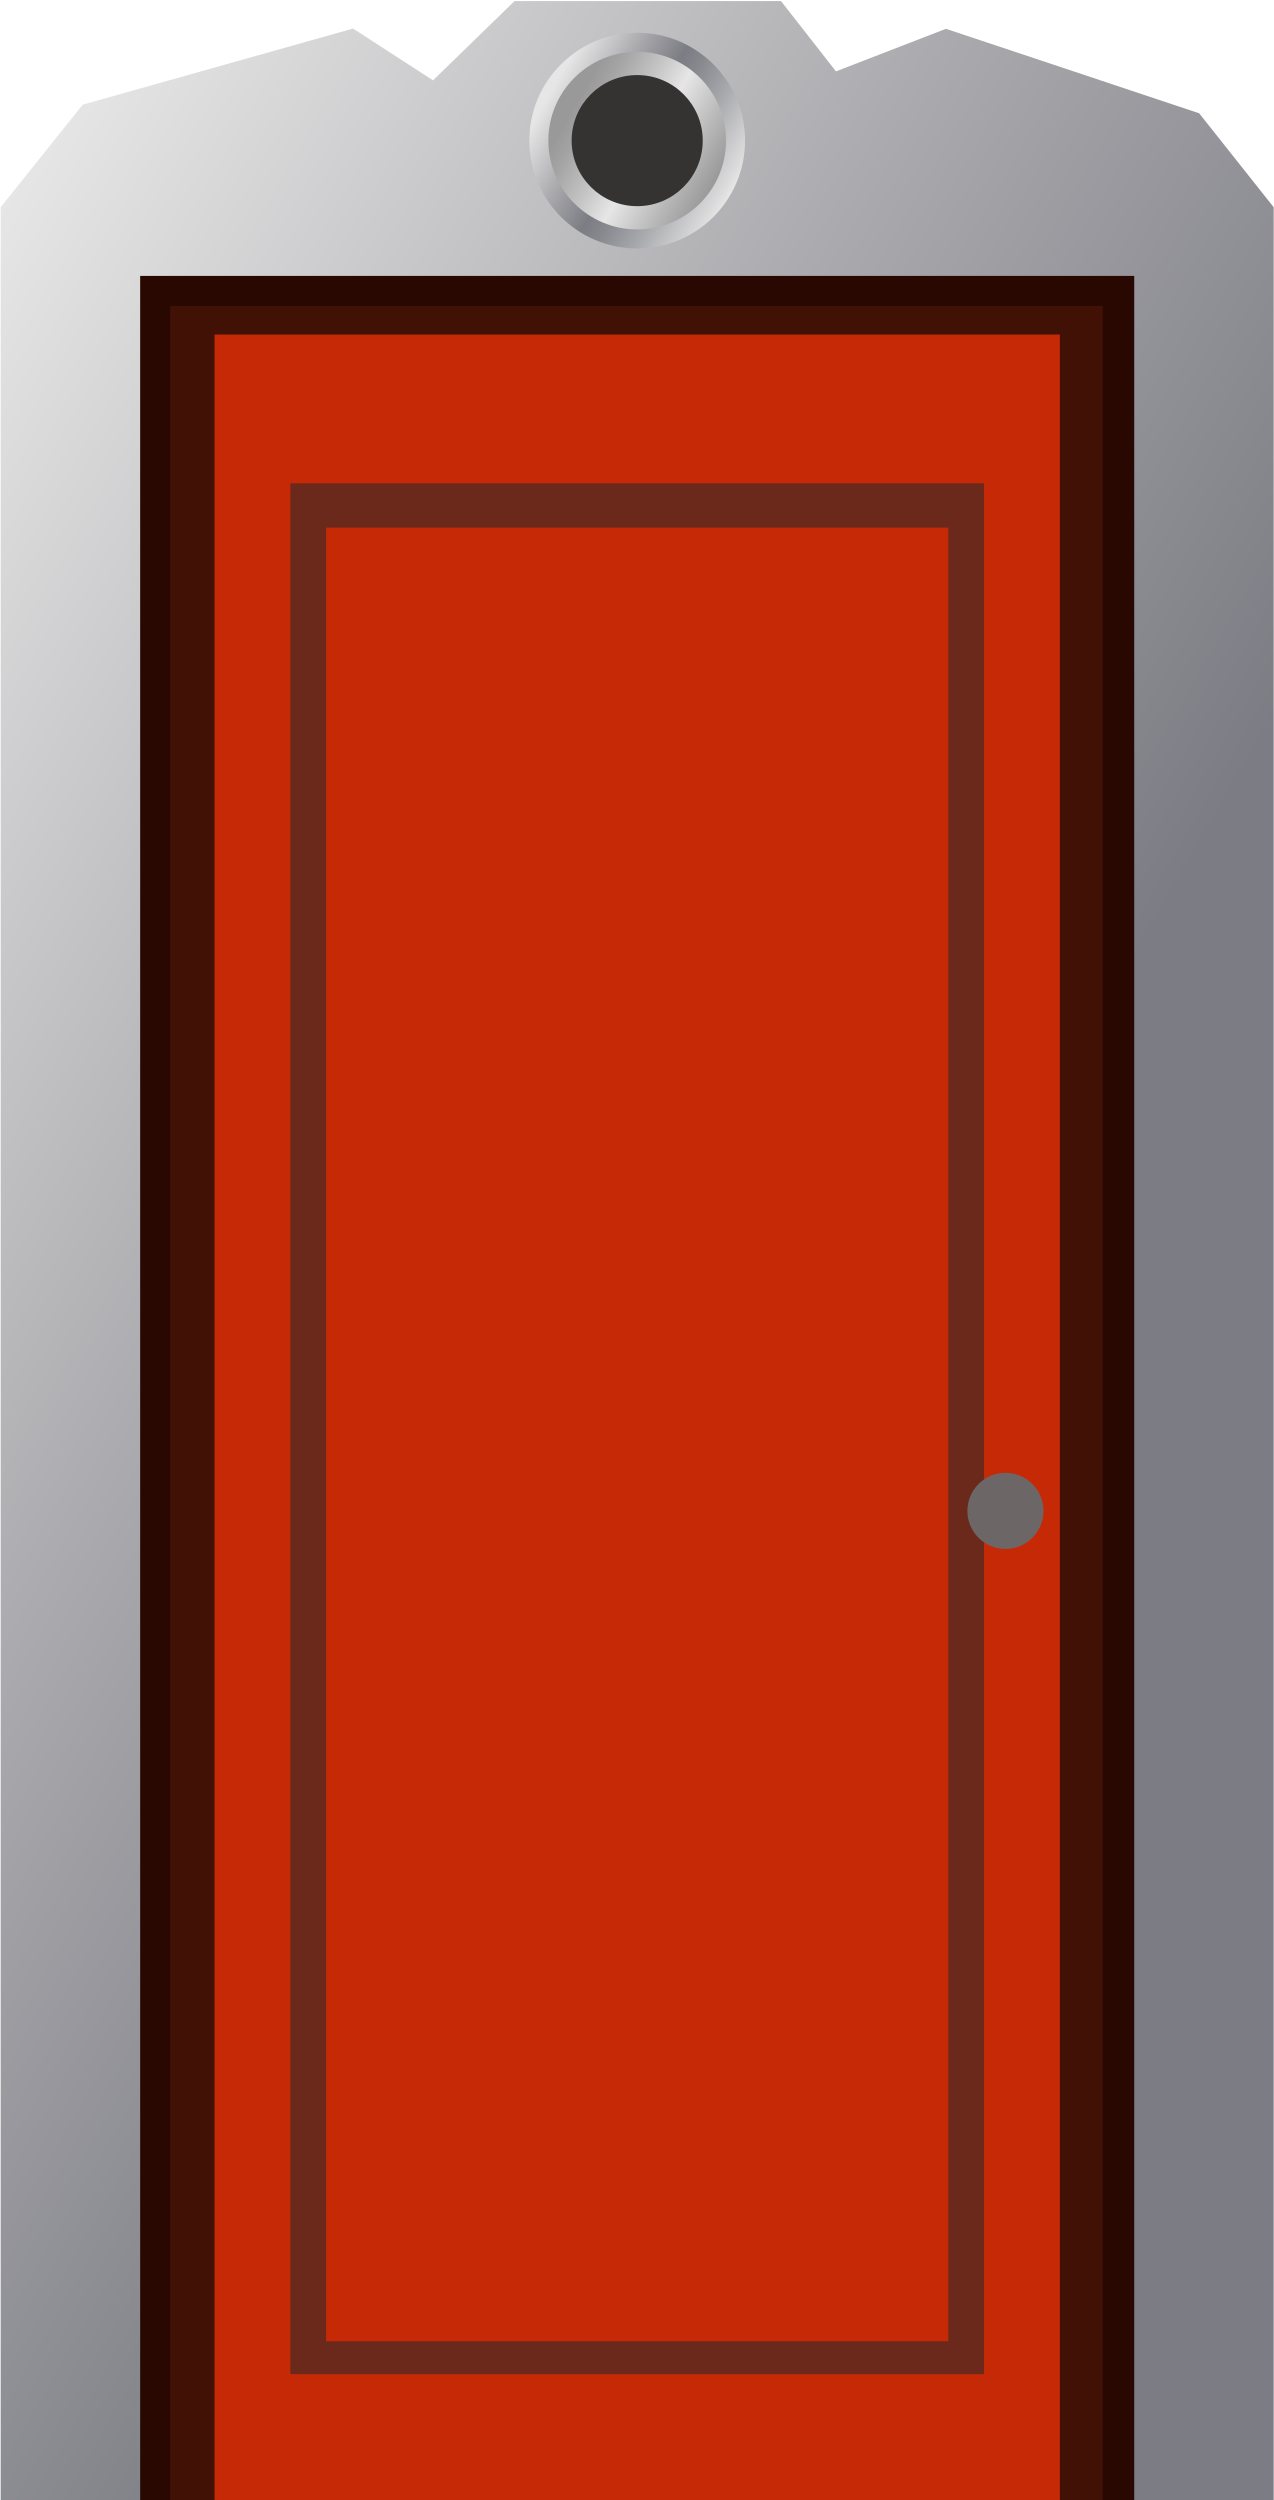
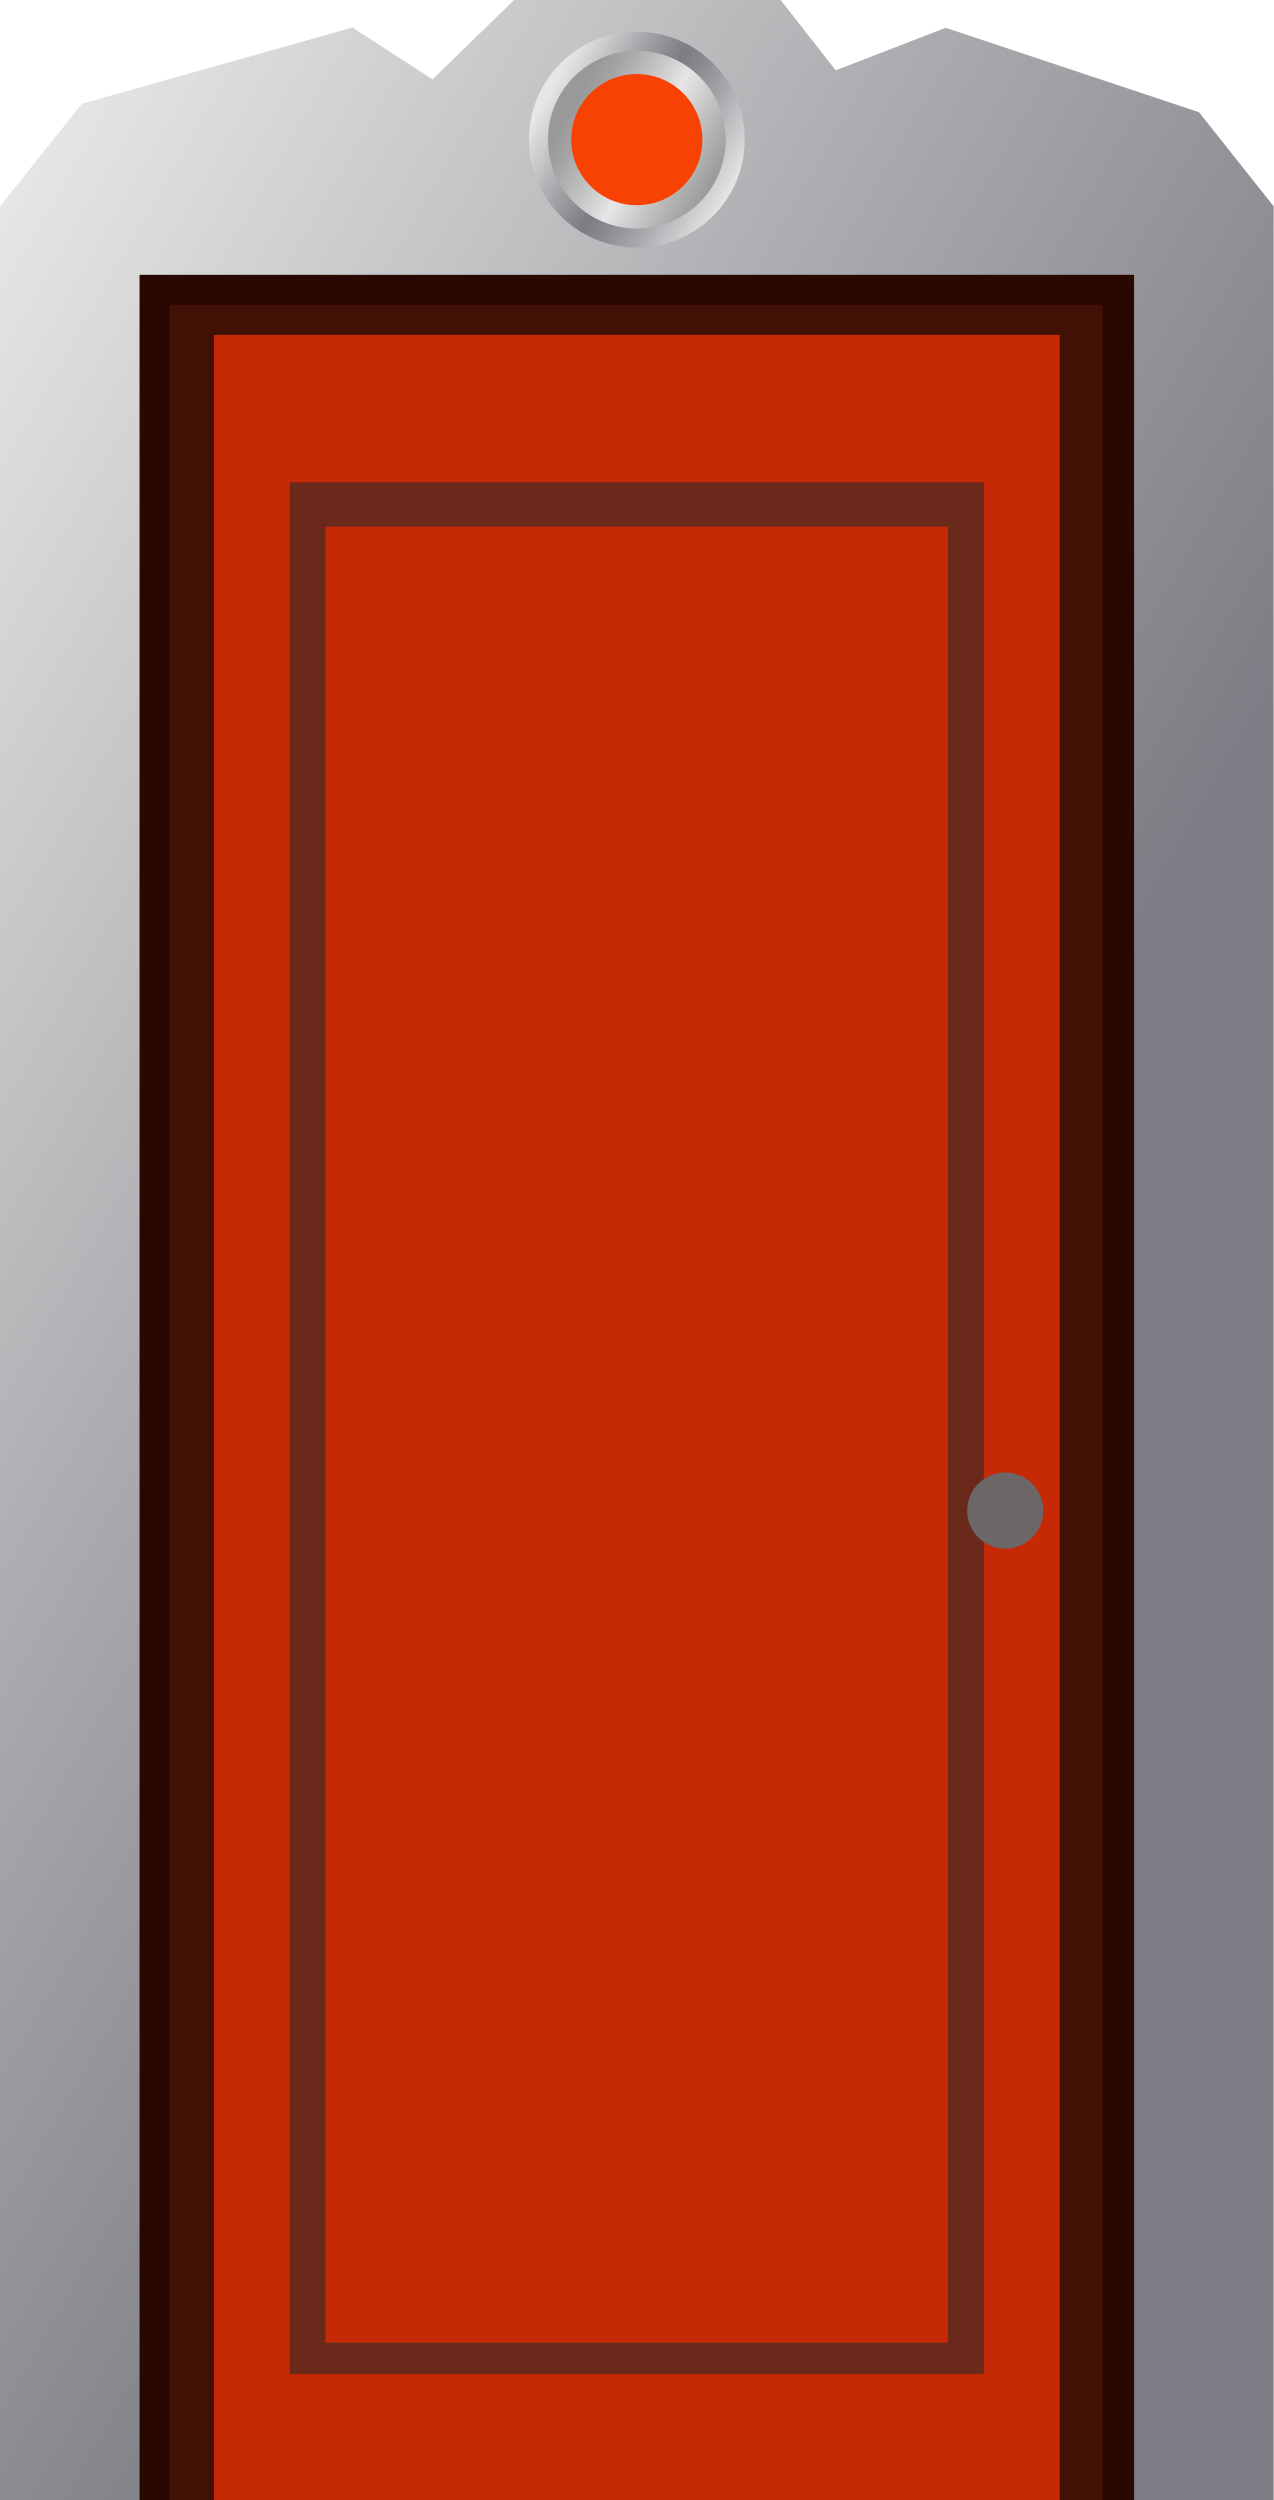
- <svg xmlns="http://www.w3.org/2000/svg" version="1.1" id="Layer_1" x="0px" y="0px" width="890.507px" height="1747.902px" viewBox="0 0 890.507 1747.902" enable-background="new 0 0 890.507 1747.902" xml:space="preserve">
-   <linearGradient id="SVGID_1_" gradientUnits="userSpaceOnUse" x1="-227.699" y1="540.106" x2="1134.105" y2="1326.343">
+ <svg xmlns="http://www.w3.org/2000/svg" version="1.1" id="Layer_1" x="0px" y="0px" width="890.027px" height="1747.044px" viewBox="0 0 890.027 1747.044" enable-background="new 0 0 890.027 1747.044" xml:space="preserve">
+   <linearGradient id="SVGID_1_" gradientUnits="userSpaceOnUse" x1="-228.179" y1="539.367" x2="1133.625" y2="1325.605">
    <stop offset="0" style="stop-color:#E6E6E6" />
    <stop offset="0.4" style="stop-color:#9D9DA2" />
    <stop offset="0.605" style="stop-color:#7C7D84" />
  </linearGradient>
-   <polygon fill="url(#SVGID_1_)" points="890.507,1748.268 0.479,1748.268 0.479,144.888 57.77,73.183 246.826,19.959 302.73,56.181   359.743,0.738 546.028,0.738 584.468,49.897 661.347,20.144 838.392,79.189 890.507,144.888 " />
-   <linearGradient id="SVGID_2_" gradientUnits="userSpaceOnUse" x1="380.184" y1="60.61" x2="510.803" y2="136.023">
+   <polygon fill="url(#SVGID_1_)" points="890.027,1747.529 0,1747.529 0,144.149 57.29,72.444 246.347,19.221 302.251,55.442   359.264,0 545.548,0 583.988,49.159 660.868,19.405 837.912,78.451 890.027,144.149 " />
+   <linearGradient id="SVGID_2_" gradientUnits="userSpaceOnUse" x1="379.704" y1="59.872" x2="510.323" y2="135.285">
    <stop offset="0.04" style="stop-color:#E6E6E6" />
    <stop offset="0.334" style="stop-color:#9D9DA2" />
    <stop offset="0.485" style="stop-color:#7C7D84" />
    <stop offset="0.576" style="stop-color:#88898F" />
    <stop offset="0.742" style="stop-color:#A8A9AD" />
    <stop offset="0.961" style="stop-color:#DCDCDD" />
    <stop offset="1" style="stop-color:#E6E6E6" />
  </linearGradient>
-   <circle fill="url(#SVGID_2_)" cx="445.493" cy="98.316" r="75.401" />
-   <linearGradient id="SVGID_3_" gradientUnits="userSpaceOnUse" x1="391.708" y1="67.264" x2="499.278" y2="129.369">
+   <circle fill="url(#SVGID_2_)" cx="445.014" cy="97.578" r="75.401" />
+   <linearGradient id="SVGID_3_" gradientUnits="userSpaceOnUse" x1="391.229" y1="66.525" x2="498.798" y2="128.631">
    <stop offset="0.095" style="stop-color:#999999" />
    <stop offset="0.202" style="stop-color:#A5A5A5" />
    <stop offset="0.397" style="stop-color:#C5C5C5" />
    <stop offset="0.565" style="stop-color:#E6E6E6" />
    <stop offset="0.803" style="stop-color:#BABABA" />
    <stop offset="1" style="stop-color:#999999" />
  </linearGradient>
-   <circle fill="url(#SVGID_3_)" cx="445.493" cy="98.316" r="62.095" />
-   <circle fill="#353232" cx="445.493" cy="98.316" r="45.832" />
-   <rect x="98" y="192.902" fill="#280800" width="695" height="1555" />
-   <rect x="119" y="213.902" fill="#421105" width="652" height="1534" />
-   <rect x="150" y="233.902" fill="#C62905" width="591" height="1514" />
-   <rect x="203" y="337.902" fill="#6B291C" width="485" height="1322" />
-   <rect x="228" y="368.902" fill="#C62905" width="435" height="1268" />
-   <circle fill="#6D6666" cx="702.975" cy="1056.353" r="26.612" />
+   <circle fill="url(#SVGID_3_)" cx="445.014" cy="97.578" r="62.095" />
+   <circle fill="#F74203" cx="445.014" cy="97.578" r="45.832" />
+   <rect x="97.521" y="192.044" fill="#280800" width="695" height="1555" />
+   <rect x="118.521" y="213.044" fill="#421105" width="652" height="1534" />
+   <rect x="149.521" y="234.044" fill="#C62905" width="591" height="1513" />
+   <rect x="202.521" y="337.044" fill="#6B291C" width="485" height="1322" />
+   <rect x="227.521" y="368.044" fill="#C62905" width="435" height="1269" />
+   <circle fill="#6D6666" cx="702.495" cy="1055.614" r="26.612" />
</svg>
